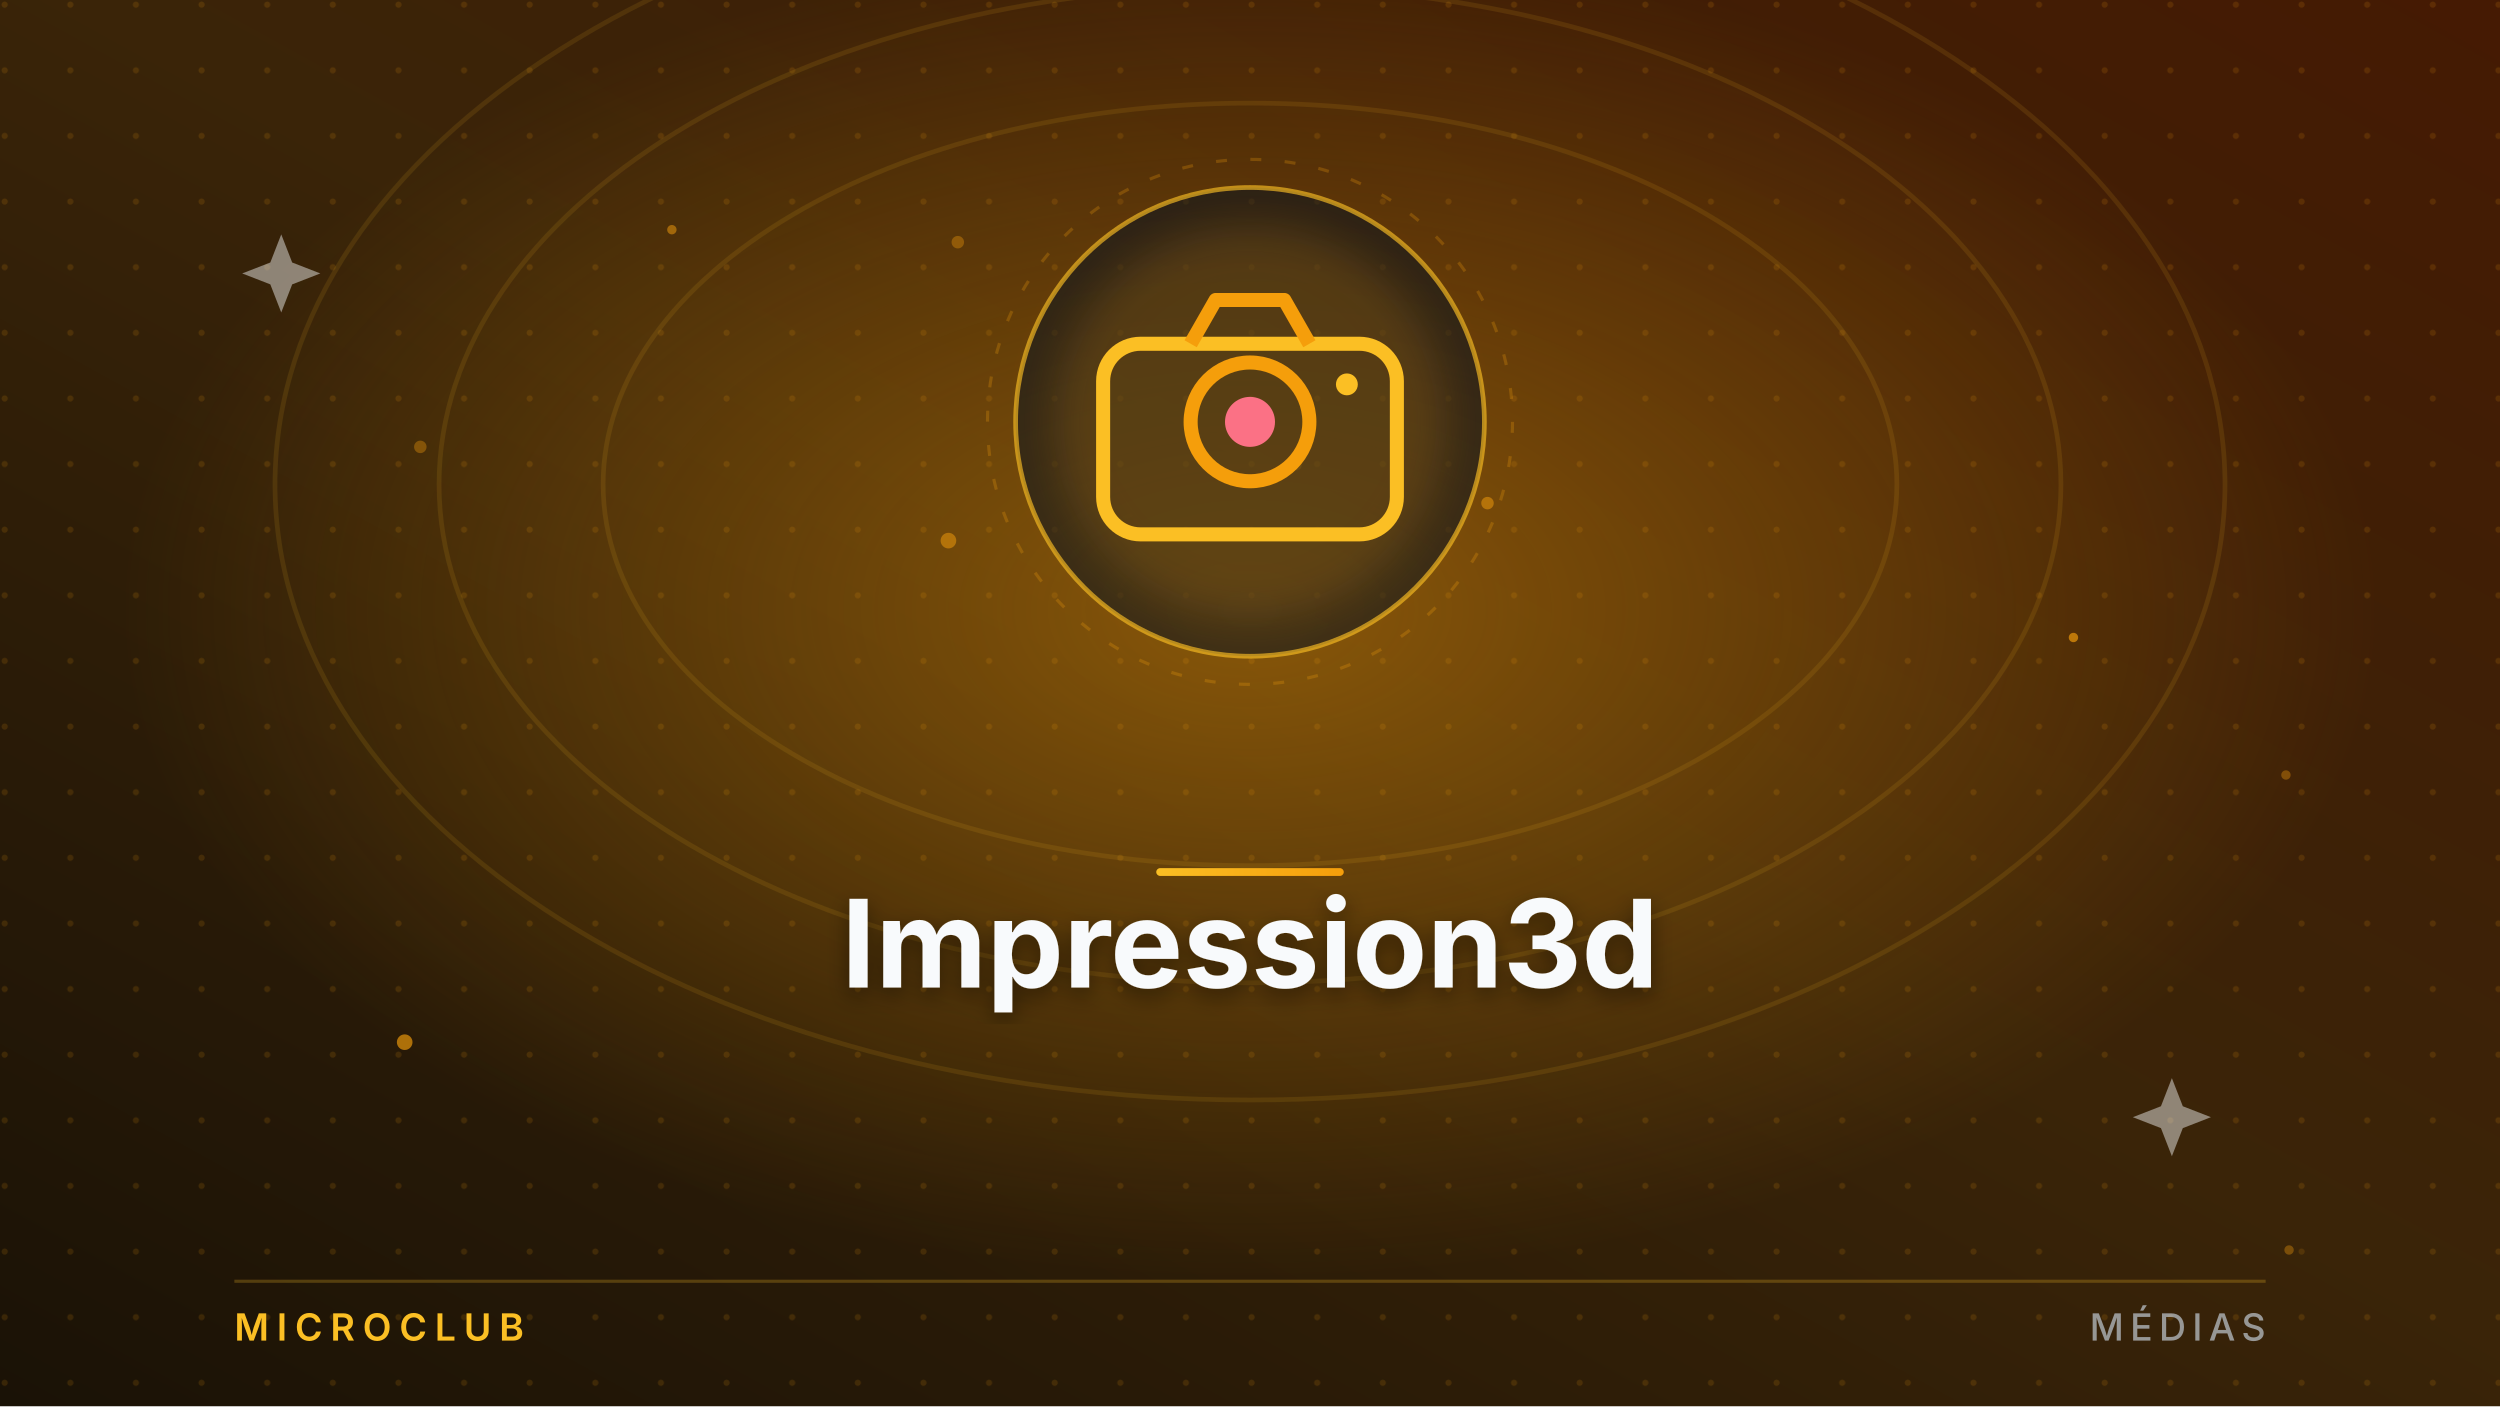
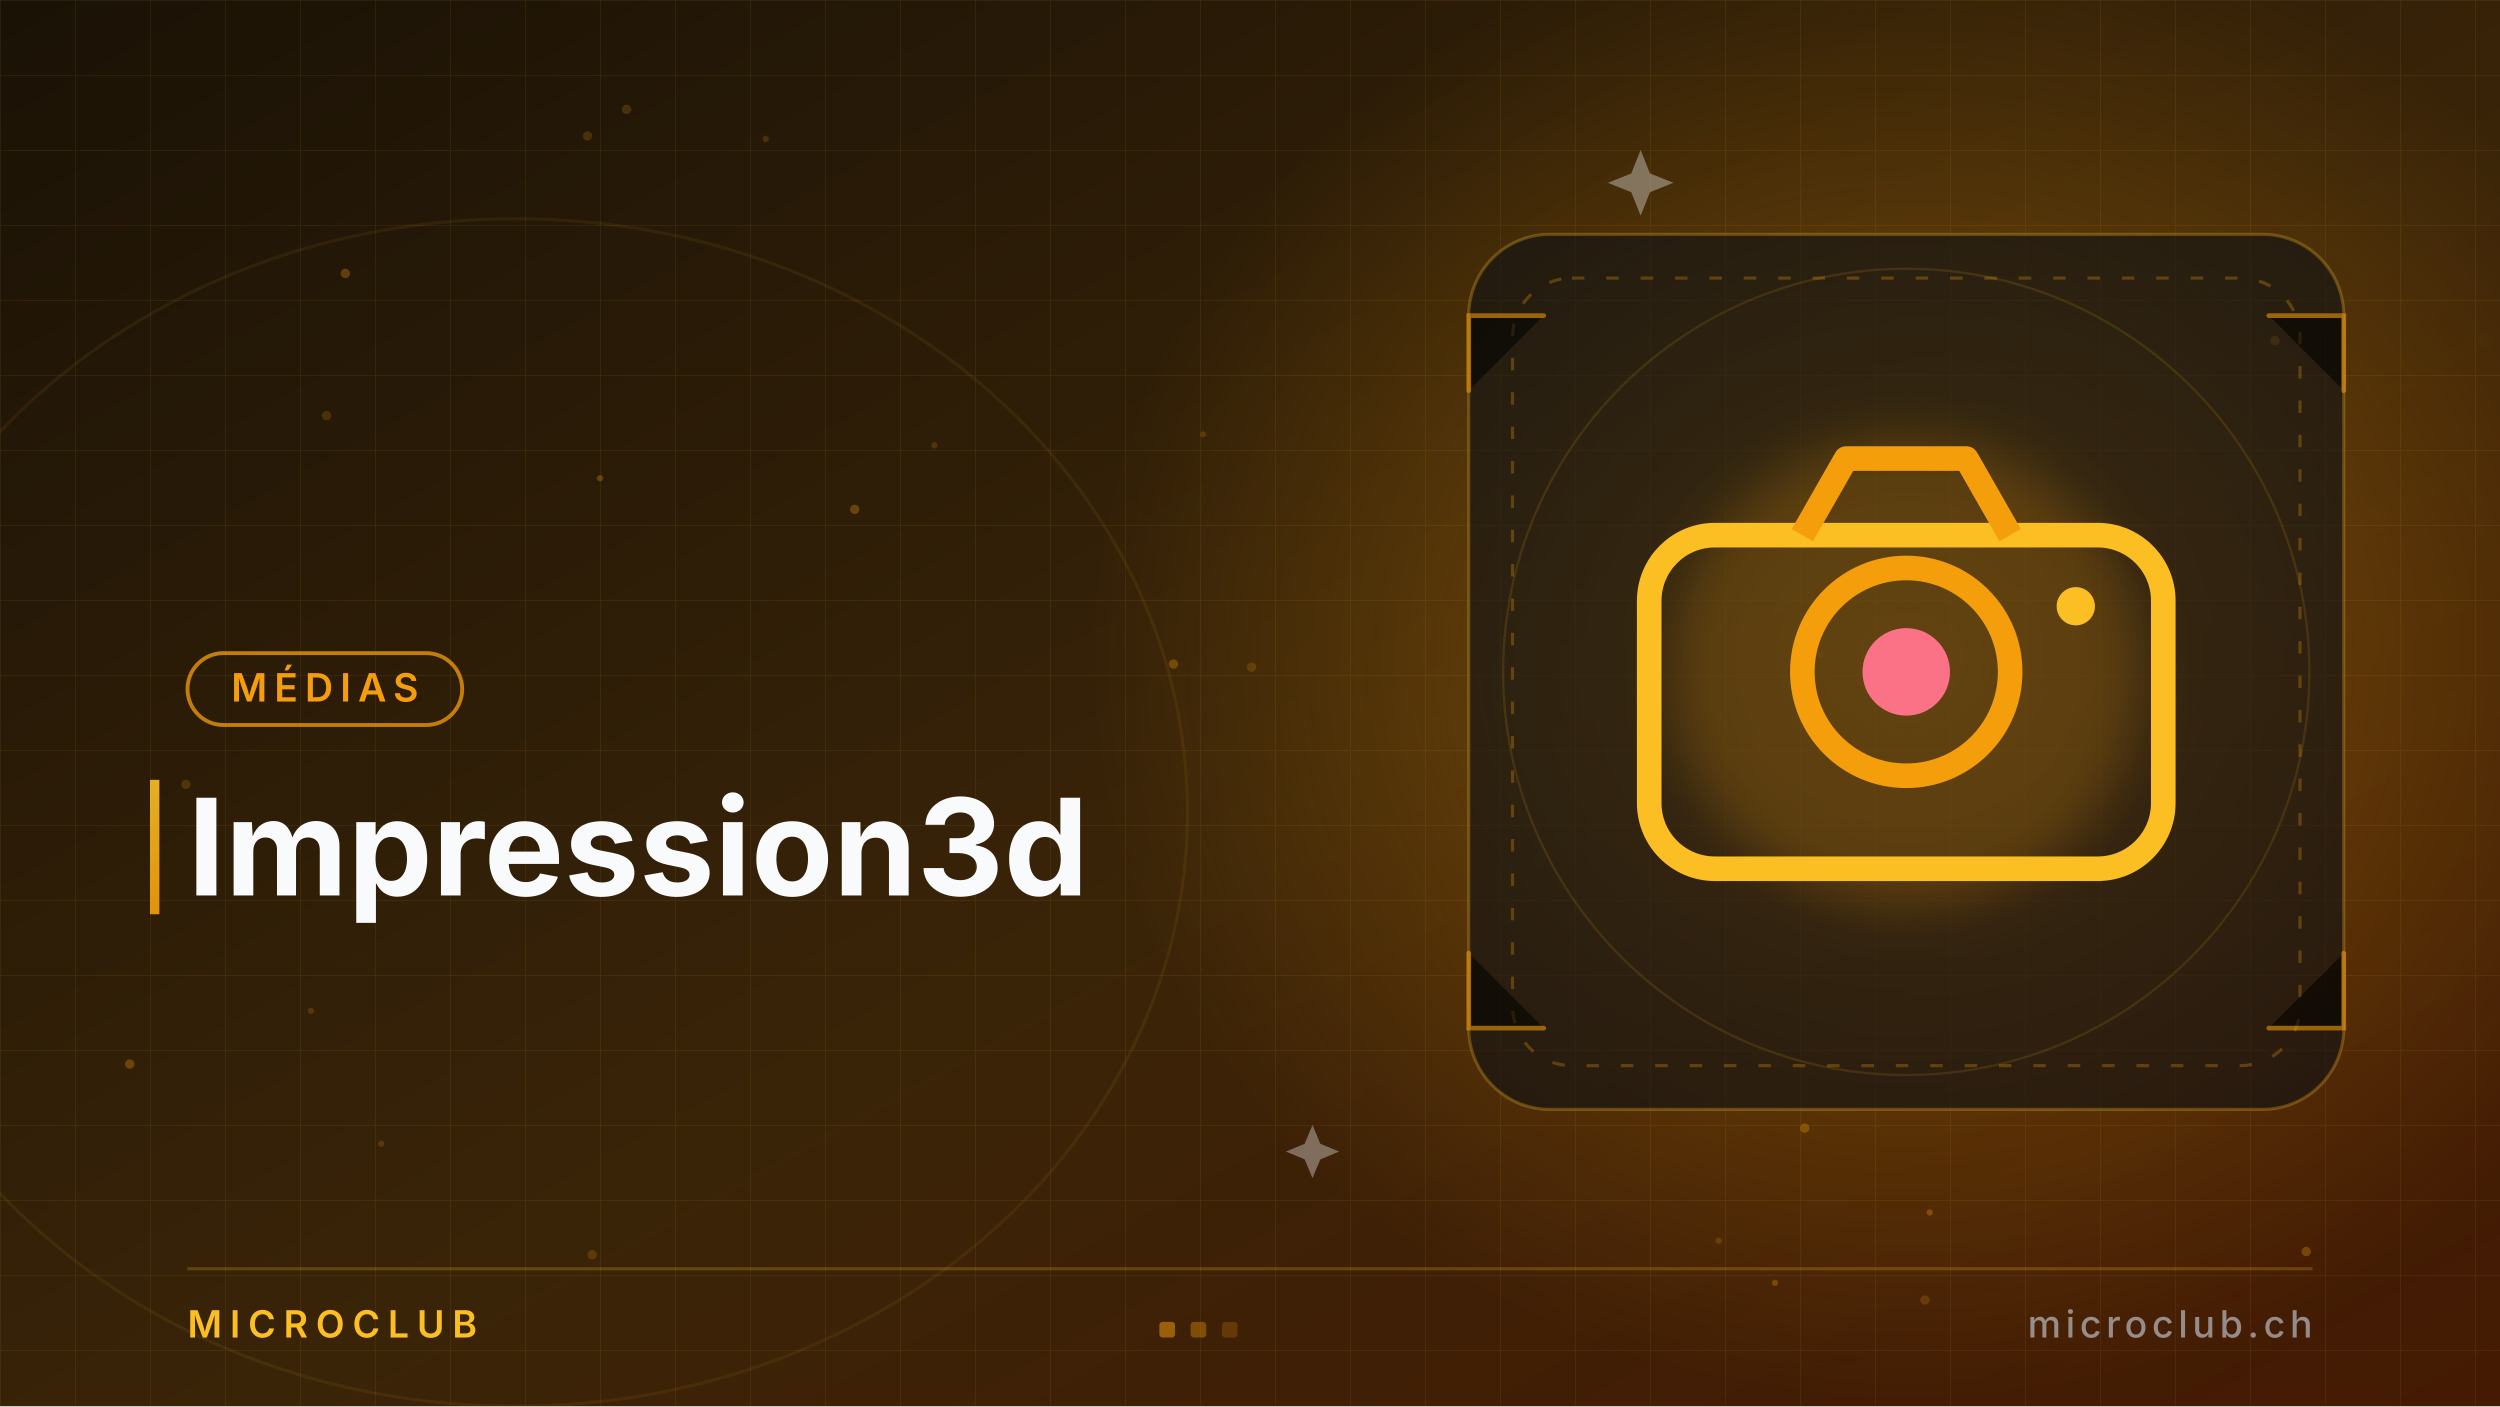
<svg xmlns="http://www.w3.org/2000/svg" viewBox="0 0 1600 900" role="img" aria-labelledby="title desc">
  <defs>
-     <linearGradient id="bg" x1="0" y1="1" x2="1" y2="0">
+     <linearGradient id="bg" x1="0" y1="0" x2="1" y2="1">
      <stop stop-color="#1a1206" />
-       <stop offset=".52" stop-color="#3a2408" />
+       <stop offset=".55" stop-color="#3a2408" />
      <stop offset="1" stop-color="#451a03" />
    </linearGradient>
    <radialGradient id="halo">
-       <stop stop-color="#f59e0b" stop-opacity=".42" />
+       <stop stop-color="#f59e0b" stop-opacity=".38" />
      <stop offset="1" stop-color="#f59e0b" stop-opacity="0" />
    </radialGradient>
-     <linearGradient id="accent" x1="0" x2="1">
+     <linearGradient id="accent" x1="0" y1="0" x2="0" y2="1">
      <stop stop-color="#fbbf24" />
      <stop offset="1" stop-color="#f59e0b" />
    </linearGradient>
    <filter id="glow">
-       <feGaussianBlur stdDeviation="14" />
+       <feGaussianBlur stdDeviation="16" />
    </filter>
-     <filter id="textshadow">
-       <feDropShadow dx="0" dy="5" stdDeviation="7" flood-color="#000" flood-opacity=".45" />
-     </filter>
-     <pattern id="dots" width="42" height="42" patternUnits="userSpaceOnUse">
-       <circle cx="3" cy="3" r="2" fill="#f59e0b" opacity=".14" />
+     <pattern id="grid" width="48" height="48" patternUnits="userSpaceOnUse">
+       <path d="M48 0H0V48" fill="none" stroke="#fbbf24" stroke-width="1" opacity=".09" />
    </pattern>
  </defs>
  <rect width="1600" height="900" fill="url(#bg)" />
-   <rect width="1600" height="900" fill="url(#dots)" />
-   <ellipse cx="800" cy="390" rx="720" ry="430" fill="url(#halo)" />
-   <g fill="none" stroke="#fbbf24" stroke-width="3" opacity=".11">
-     <ellipse cx="800" cy="310" rx="414" ry="244" />
-     <ellipse cx="800" cy="310" rx="519" ry="319" />
-     <ellipse cx="800" cy="310" rx="624" ry="394" />
+   <rect width="1600" height="900" fill="url(#grid)" />
+   <ellipse cx="1220" cy="420" rx="520" ry="480" fill="url(#halo)" />
+   <ellipse cx="330" cy="520" rx="430" ry="380" fill="none" stroke="#fbbf24" stroke-width="2" opacity=".07" />
+   <circle cx="199" cy="647" r="2" fill="#f59e0b" opacity="0.18" />
+   <circle cx="119" cy="502" r="3" fill="#f59e0b" opacity="0.18" />
+   <circle cx="1232" cy="832" r="3" fill="#f59e0b" opacity="0.18" />
+   <circle cx="801" cy="427" r="3" fill="#f59e0b" opacity="0.18" />
+   <circle cx="384" cy="306" r="2" fill="#f59e0b" opacity="0.3" />
+   <circle cx="244" cy="732" r="2" fill="#f59e0b" opacity="0.18" />
+   <circle cx="770" cy="278" r="2" fill="#f59e0b" opacity="0.18" />
+   <circle cx="209" cy="266" r="3" fill="#f59e0b" opacity="0.18" />
+   <circle cx="547" cy="326" r="3" fill="#f59e0b" opacity="0.3" />
+   <circle cx="598" cy="285" r="2" fill="#f59e0b" opacity="0.18" />
+   <circle cx="1155" cy="722" r="3" fill="#f59e0b" opacity="0.3" />
+   <circle cx="490" cy="89" r="2" fill="#f59e0b" opacity="0.18" />
+   <circle cx="1384" cy="404" r="2" fill="#f59e0b" opacity="0.18" />
+   <circle cx="83" cy="681" r="3" fill="#f59e0b" opacity="0.3" />
+   <circle cx="1100" cy="794" r="2" fill="#f59e0b" opacity="0.18" />
+   <circle cx="379" cy="803" r="3" fill="#f59e0b" opacity="0.18" />
+   <circle cx="751" cy="425" r="3" fill="#f59e0b" opacity="0.3" />
+   <circle cx="221" cy="175" r="3" fill="#f59e0b" opacity="0.3" />
+   <circle cx="1131" cy="342" r="2" fill="#f59e0b" opacity="0.3" />
+   <circle cx="1235" cy="776" r="2" fill="#f59e0b" opacity="0.3" />
+   <circle cx="1476" cy="801" r="3" fill="#f59e0b" opacity="0.3" />
+   <circle cx="1165" cy="419" r="2" fill="#f59e0b" opacity="0.18" />
+   <circle cx="401" cy="70" r="3" fill="#f59e0b" opacity="0.18" />
+   <circle cx="1136" cy="821" r="2" fill="#f59e0b" opacity="0.3" />
+   <circle cx="376" cy="87" r="3" fill="#f59e0b" opacity="0.18" />
+   <circle cx="1456" cy="218" r="3" fill="#f59e0b" opacity="0.3" />
+   <g>
+     <rect x="120" y="418.0" width="175.8" height="46.0" rx="23.0" fill="none" stroke="#f59e0b" stroke-width="2.5" opacity=".75" />
+     <text x="207.9" y="449.0" text-anchor="middle" font-family="system-ui, -apple-system, 'Segoe UI', sans-serif" font-size="25.0" font-weight="600" letter-spacing="4.5" fill="#f59e0b">MÉDIAS</text>
  </g>
-   <circle cx="259" cy="667" r="5" fill="#f59e0b" opacity="0.65" />
-   <circle cx="430" cy="147" r="3" fill="#f59e0b" opacity="0.5" />
-   <circle cx="1327" cy="408" r="3" fill="#f59e0b" opacity="0.65" />
-   <circle cx="952" cy="322" r="4" fill="#f59e0b" opacity="0.5" />
-   <circle cx="1463" cy="496" r="3" fill="#f59e0b" opacity="0.35" />
-   <circle cx="613" cy="155" r="4" fill="#f59e0b" opacity="0.35" />
-   <circle cx="1465" cy="800" r="3" fill="#f59e0b" opacity="0.35" />
-   <circle cx="830" cy="298" r="3" fill="#f59e0b" opacity="0.35" />
-   <circle cx="269" cy="286" r="4" fill="#f59e0b" opacity="0.35" />
-   <circle cx="607" cy="346" r="5" fill="#f59e0b" opacity="0.5" />
-   <g fill="#f8fafc" opacity=".45">
-     <path d="M180 150l7 18 18 7-18 7-7 18-7-18-18-7 18-7z" />
-     <path d="M1390 690l7 18 18 7-18 7-7 18-7-18-18-7 18-7z" />
+   <path d="M96 499.1H102V585.1H96Z" fill="url(#accent)" opacity=".9" />
+   <text x="120" y="573.1" font-family="system-ui, -apple-system, 'Segoe UI', sans-serif" font-size="86" font-weight="700" fill="#f8fafc">
+     <tspan x="120" dy="0.0">Impression3d</tspan>
+   </text>
+   <g>
+     <rect x="940" y="150" width="560" height="560" rx="52" fill="#060c16" opacity=".55" />
+     <rect x="940" y="150" width="560" height="560" rx="52" fill="none" stroke="#fbbf24" stroke-width="2" opacity=".28" />
+     <rect x="968" y="178" width="504" height="504" rx="38" fill="none" stroke="#f59e0b" stroke-width="2" opacity=".28" stroke-dasharray="8 14" />
+     <g stroke="#f59e0b" stroke-width="3" opacity=".55" stroke-linecap="round">
+       <path d="M940 250V202h48M1500 250V202h-48M940 610v48h48M1500 610v48h-48" />
+     </g>
+     <circle cx="1220" cy="430" r="150" fill="#f59e0b" opacity=".2" filter="url(#glow)" />
+     <circle cx="1220" cy="430" r="258" fill="none" stroke="#fbbf24" stroke-width="1.5" opacity=".12" />
+     <g transform="translate(1220 430) scale(1.75)">
+       <rect x="-94" y="-50" width="188" height="122" rx="24" fill="none" stroke="#fbbf24" stroke-width="9" />
+       <path d="M-38-50l16-28h44l16 28" fill="none" stroke="#f59e0b" stroke-width="9" stroke-linejoin="round" />
+       <circle r="38" fill="none" stroke="#f59e0b" stroke-width="9" />
+       <circle r="16" fill="#fb7185" />
+       <circle cx="62" cy="-24" r="7" fill="#fbbf24" />
+     </g>
  </g>
-   <circle cx="800" cy="270" r="150" fill="#06111f" opacity=".55" />
-   <circle cx="800" cy="270" r="150" fill="none" stroke="#fbbf24" stroke-width="3" opacity=".65" />
-   <circle cx="800" cy="270" r="168" fill="none" stroke="#f59e0b" stroke-width="2" opacity=".25" stroke-dasharray="7 15" />
-   <circle cx="800" cy="270" r="126" fill="#f59e0b" opacity=".18" filter="url(#glow)" />
-   <g transform="translate(800 270)">
-     <rect x="-94" y="-50" width="188" height="122" rx="24" fill="none" stroke="#fbbf24" stroke-width="9" />
-     <path d="M-38-50l16-28h44l16 28" fill="none" stroke="#f59e0b" stroke-width="9" stroke-linejoin="round" />
-     <circle r="38" fill="none" stroke="#f59e0b" stroke-width="9" />
-     <circle r="16" fill="#fb7185" />
-     <circle cx="62" cy="-24" r="7" fill="#fbbf24" />
+   <g fill="#f8fafc" opacity=".35">
+     <path d="M1050 96l6 15 15 6-15 6-6 15-6-15-15-6 15-6z" />
+     <path d="M840 720l5 12 12 5-12 5-5 12-5-12-12-5 12-5z" />
  </g>
-   <rect x="740" y="555.6" width="120" height="5" rx="2.5" fill="url(#accent)" />
-   <text x="800" y="632.0" text-anchor="middle" font-family="system-ui, -apple-system, 'Segoe UI', sans-serif" font-size="78" font-weight="700" fill="#f8fafc" filter="url(#textshadow)">
-     <tspan x="800" dy="0.0">Impression3d</tspan>
-   </text>
-   <path d="M150 820H1450" stroke="#fbbf24" stroke-width="2" opacity=".24" />
-   <text x="150" y="858" font-family="system-ui, -apple-system, 'Segoe UI', sans-serif" font-size="24" font-weight="600" letter-spacing="5" fill="#fbbf24">MICROCLUB</text>
-   <text x="1450" y="858" text-anchor="end" font-family="system-ui, -apple-system, 'Segoe UI', sans-serif" font-size="24" font-weight="500" letter-spacing="4" fill="#cbd5e1" opacity=".65">MÉDIAS</text>
+   <path d="M120 812H1480" stroke="#fbbf24" stroke-width="2" opacity=".22" />
+   <text x="120" y="856" font-family="system-ui, -apple-system, 'Segoe UI', sans-serif" font-size="24" font-weight="600" letter-spacing="5" fill="#fbbf24">MICROCLUB</text>
+   <g fill="#f59e0b" opacity=".5">
+     <rect x="742" y="846" width="10" height="10" rx="2" />
+     <rect x="762" y="846" width="10" height="10" rx="2" opacity=".7" />
+     <rect x="782" y="846" width="10" height="10" rx="2" opacity=".4" />
+   </g>
+   <text x="1480" y="856" text-anchor="end" font-family="system-ui, -apple-system, 'Segoe UI', sans-serif" font-size="24" font-weight="500" letter-spacing="3" fill="#cbd5e1" opacity=".6">microclub.ch</text>
</svg>
